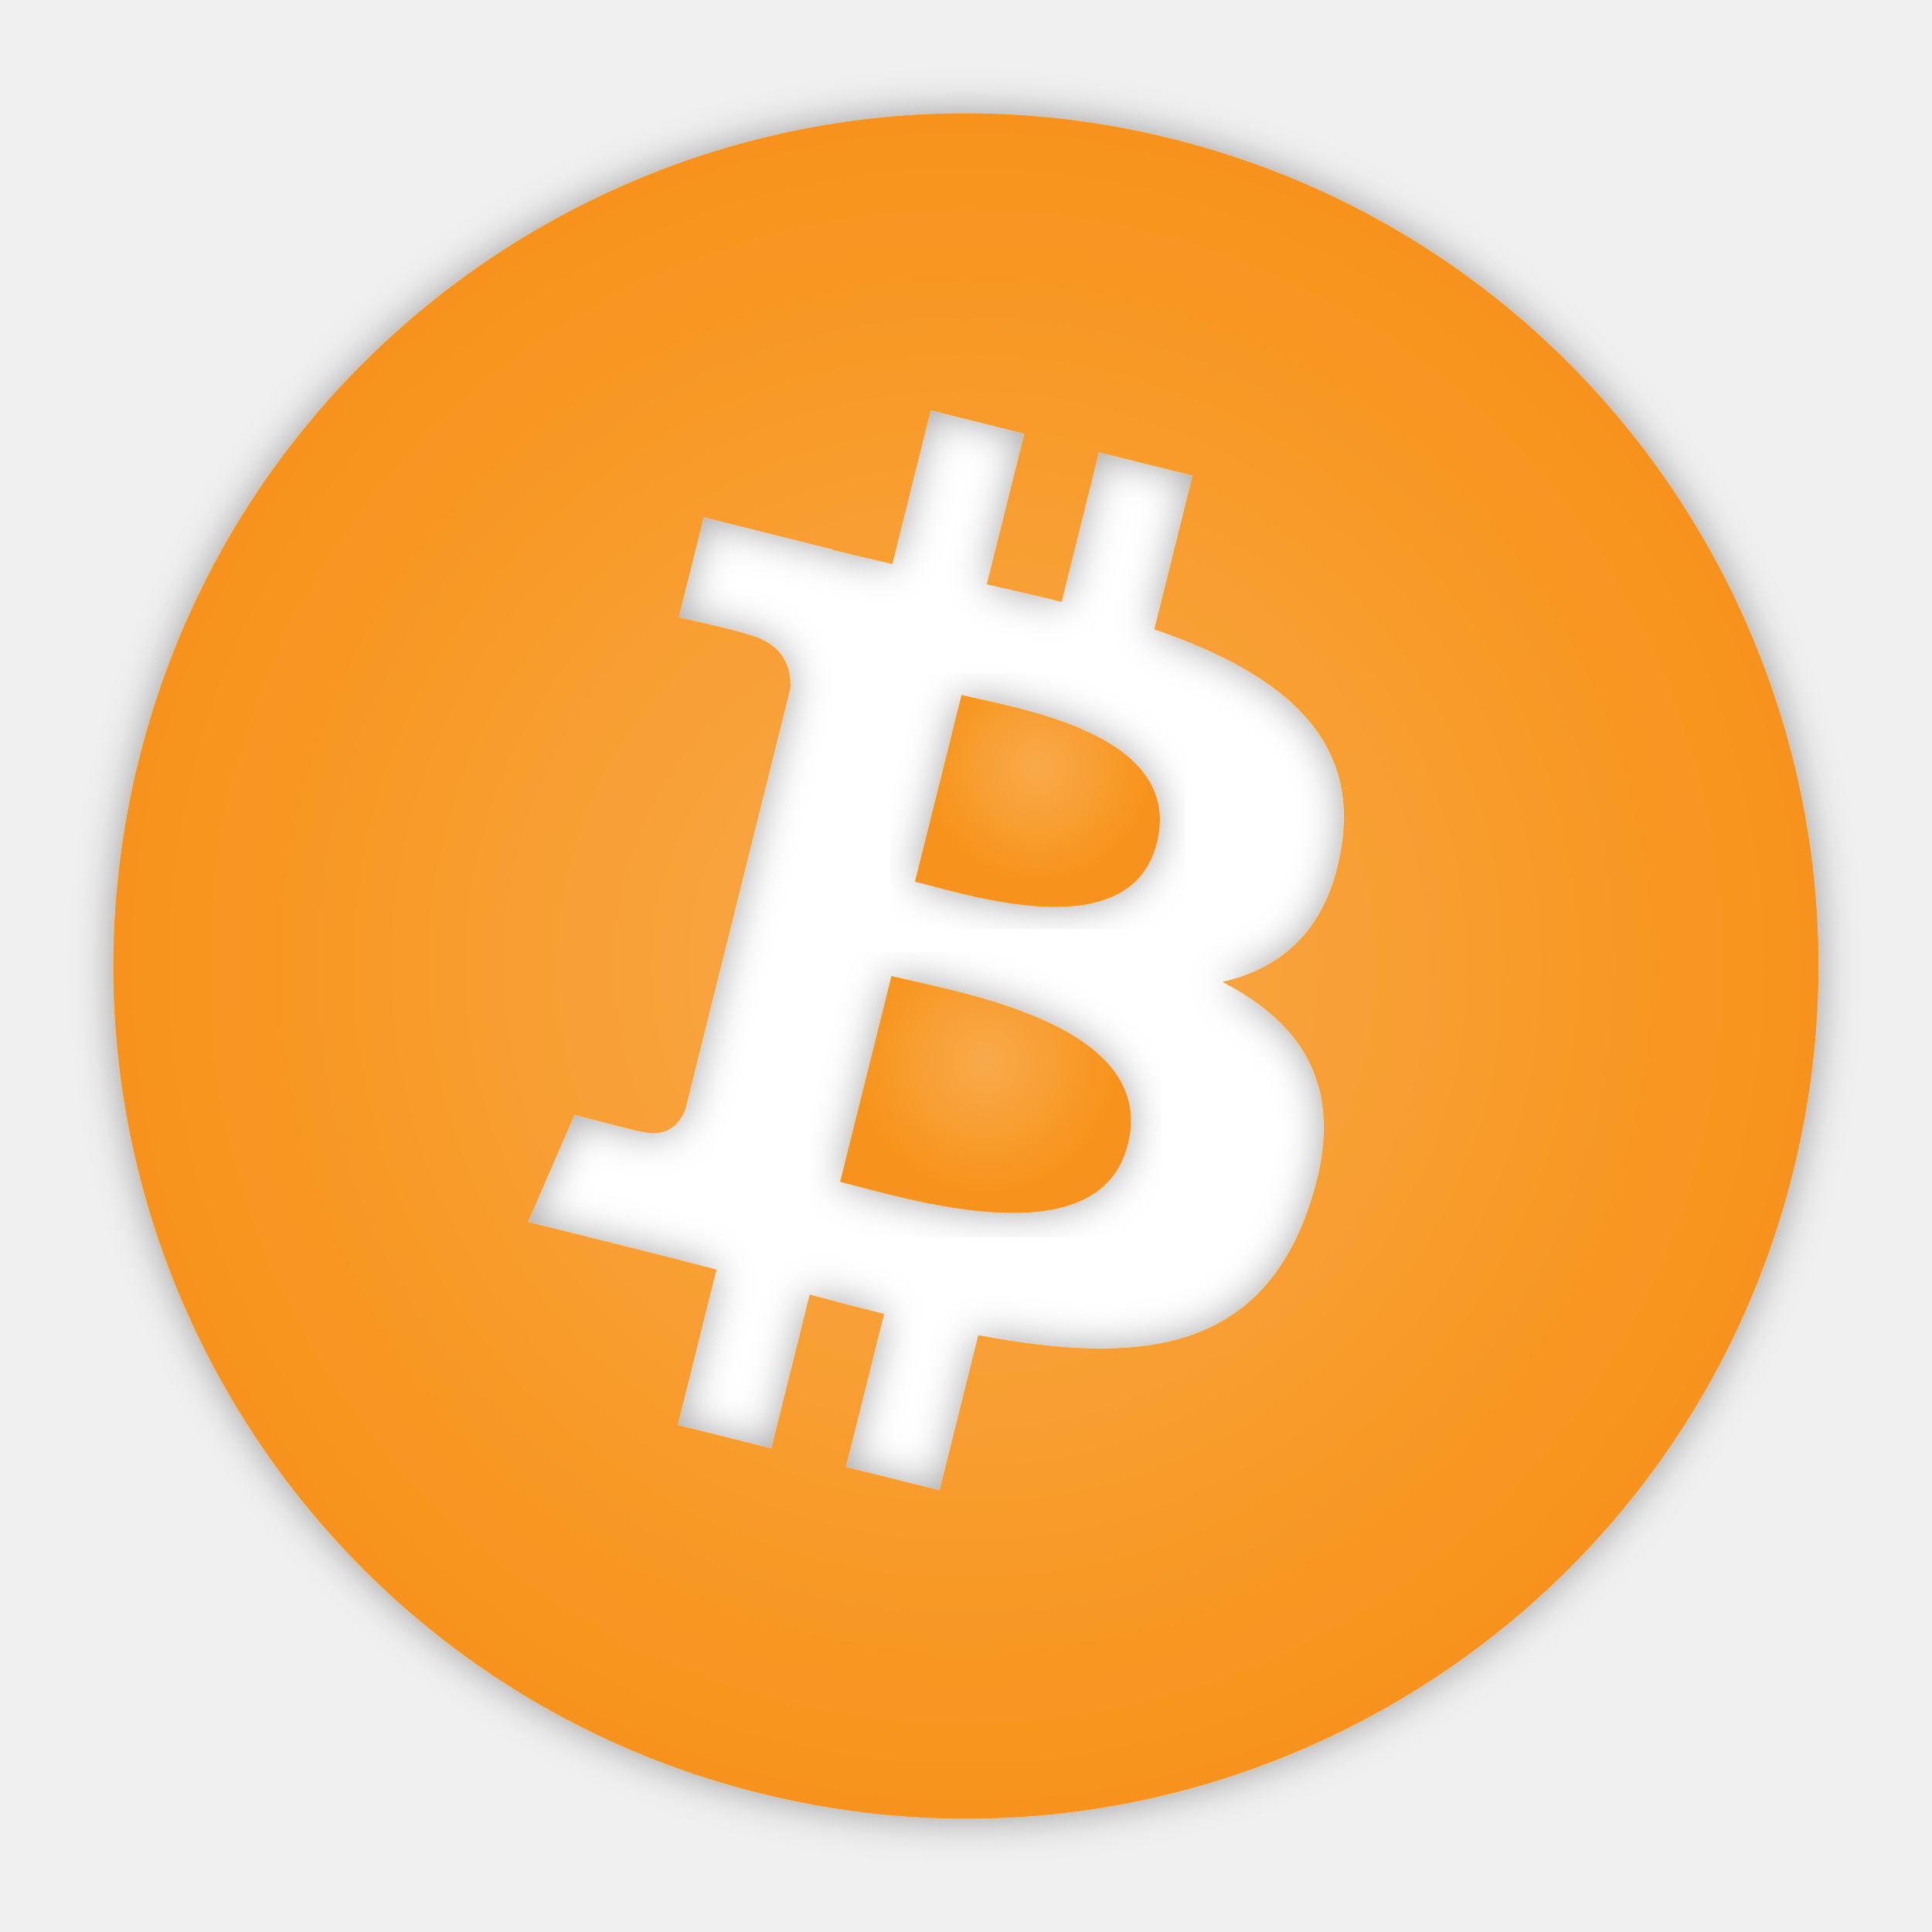
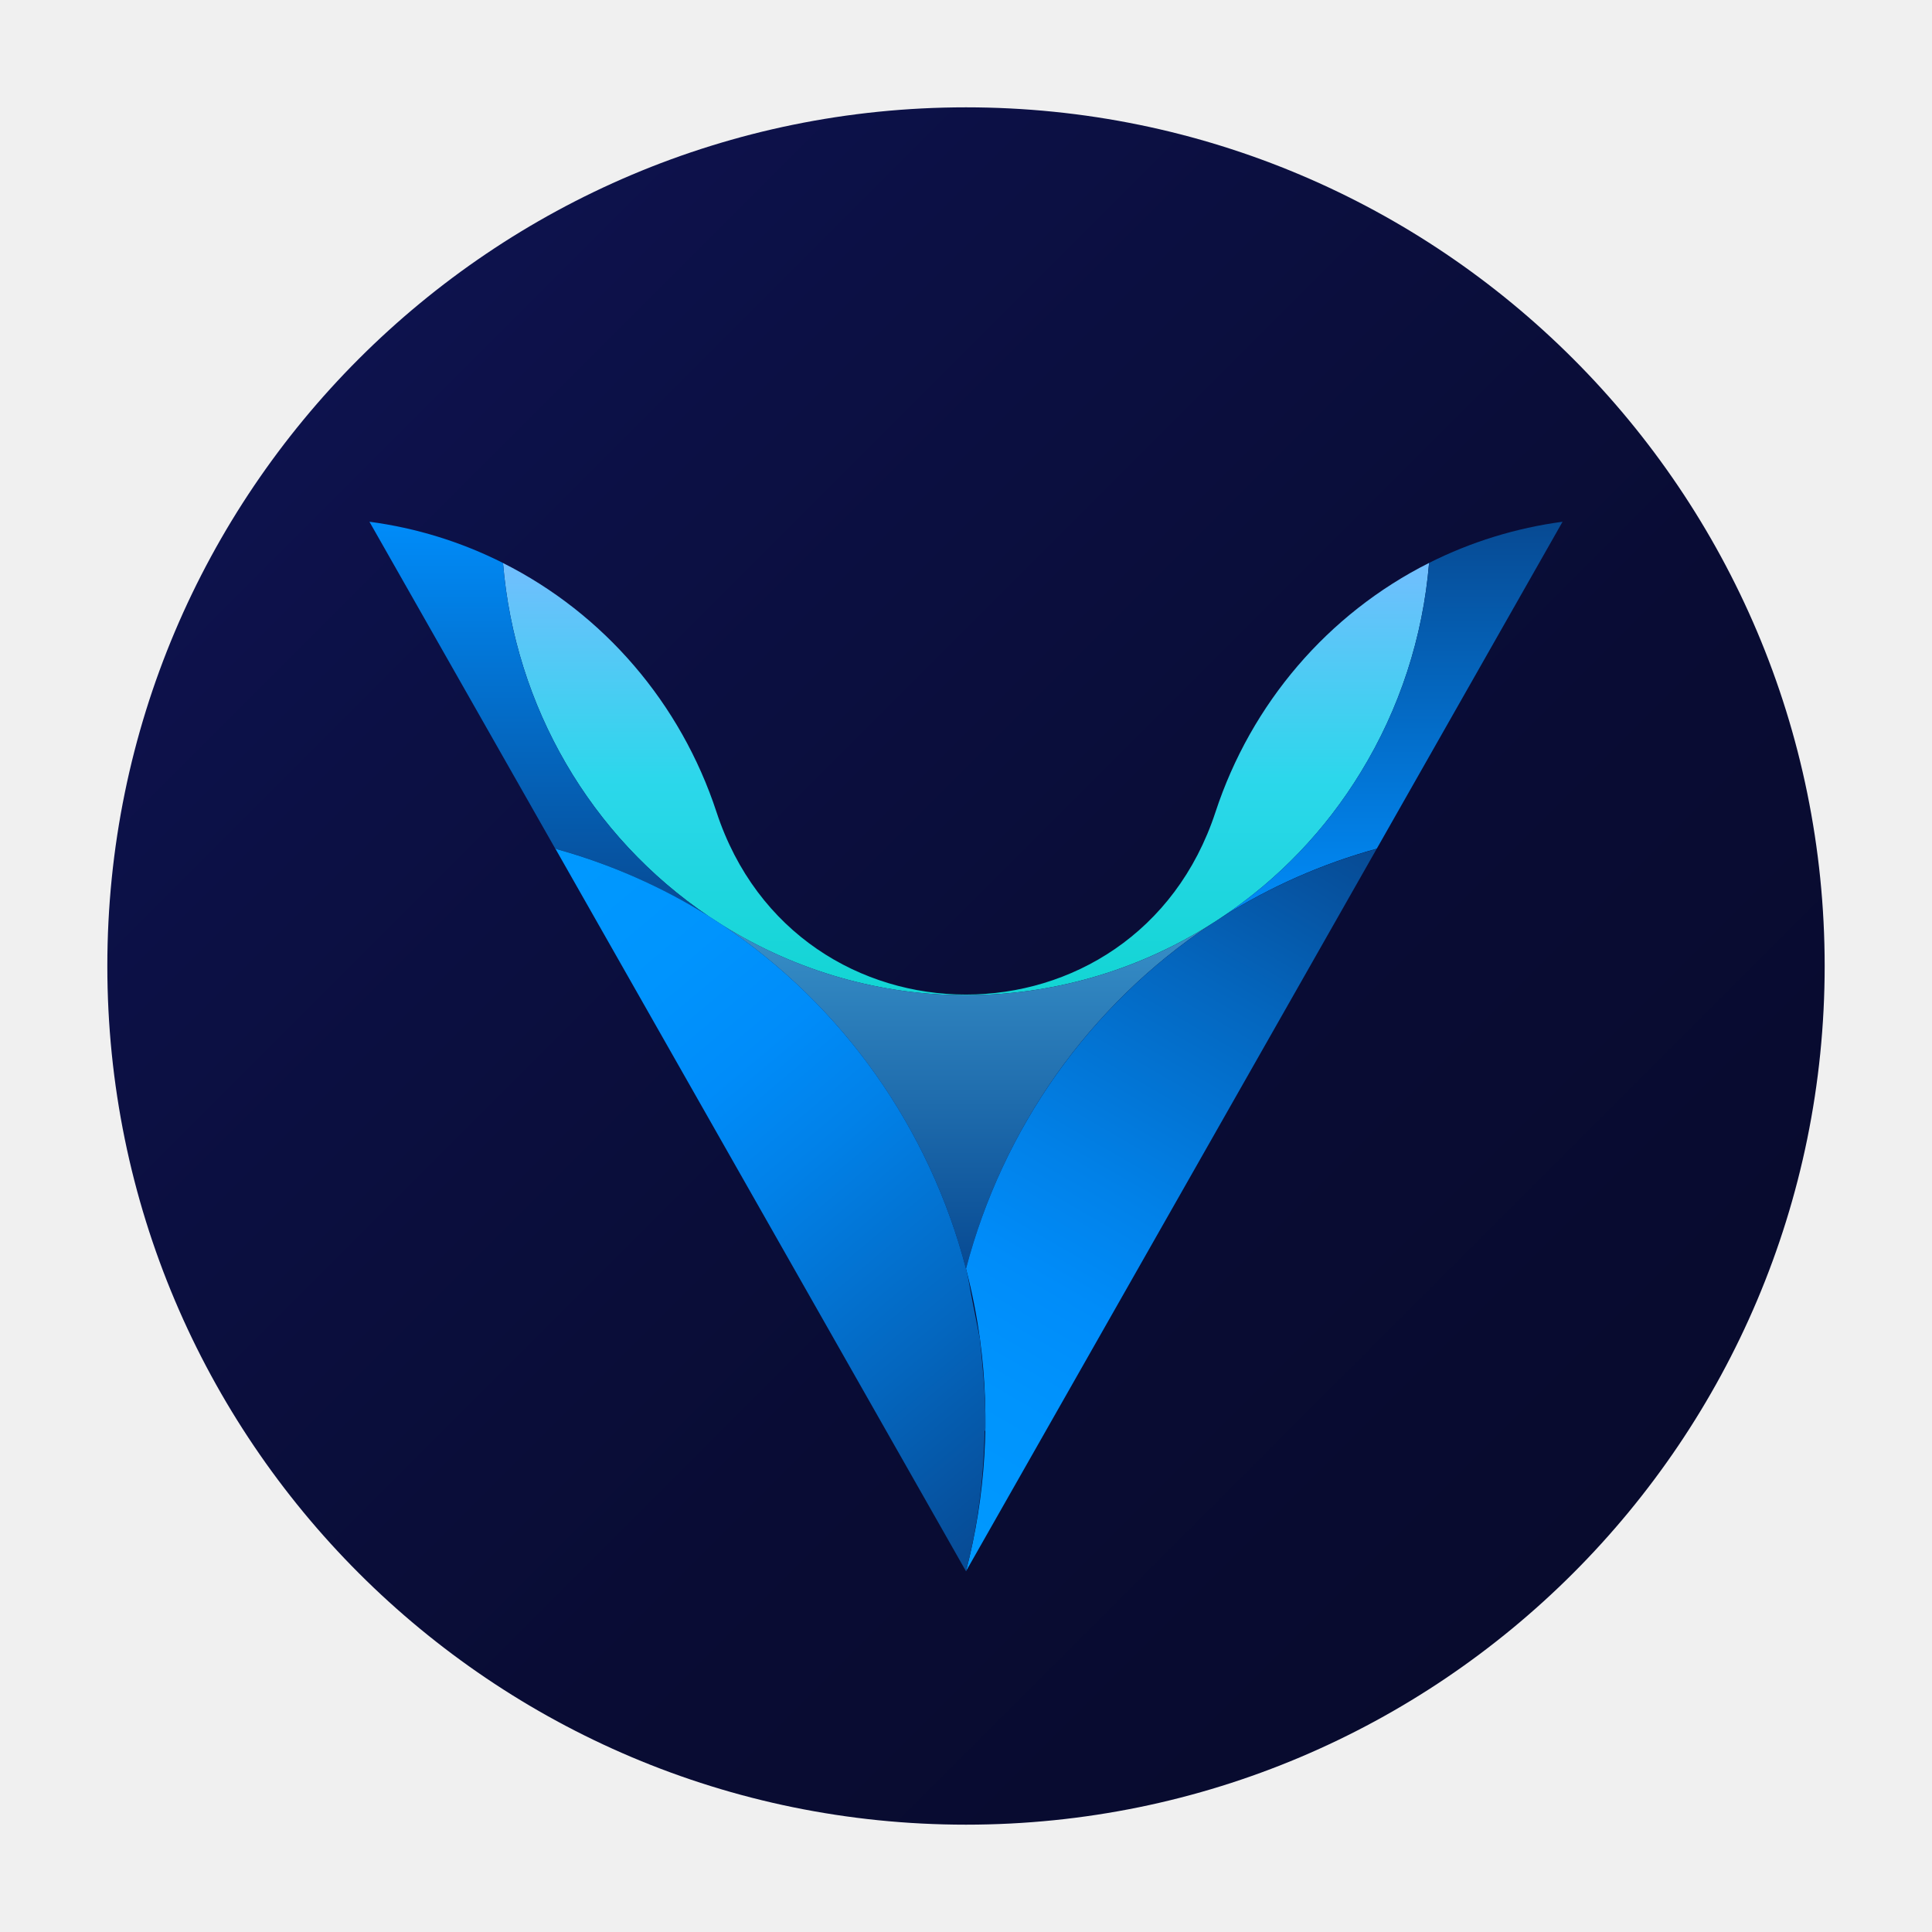
- <svg xmlns="http://www.w3.org/2000/svg" version="1.1" id="svg2" x="0px" y="0px" width="1024px" height="1024px" viewBox="-34 -34 580 580" enable-background="new 0 0 1024 1024" xml:space="preserve">
-   <filter id="dropShadowAlpha">
-     <feColorMatrix result="matrixOut" in="SourceAlpha" type="saturate" values="0.1" />
-     <feGaussianBlur in="matrixOut" result="blur-out" stdDeviation="6" />
-     <feColorMatrix in="blur-out" result="color-out" type="matrix" values="0 0 0 0   0                 0 0 0 0   0                  0 0 0 0   0                  0 0 0 0.35 0" />
-     <feBlend in="SourceGraphic" in2="color-out" mode="normal" />
-   </filter>
+ <svg xmlns="http://www.w3.org/2000/svg" version="1.1" id="Capa_2" x="0px" y="0px" width="36px" height="36px" viewBox="0 0 36 36" enable-background="new 0 0 36 36" xml:space="preserve">
+   <linearGradient id="SVGID_1_" gradientUnits="userSpaceOnUse" x1="6.686" y1="6.686" x2="29.314" y2="29.314">
+     <stop offset="0" style="stop-color:#0D124D" />
+     <stop offset="0.189" style="stop-color:#0C1044" />
+     <stop offset="0.648" style="stop-color:#090C34" />
+     <stop offset="1" style="stop-color:#080B2E" />
+   </linearGradient>
+   <circle fill="url(#SVGID_1_)" cx="18" cy="18" r="16" />
  <g>
-     <circle cx="255" cy="255" r="200" stroke-width="2" fill="white" />
-     <radialGradient id="innerBtop" cx="277.49" cy="196.441" r="34.397" gradientUnits="userSpaceOnUse">
-       <stop offset="0" style="stop-color:#F9AA4B" />
-       <stop offset="1" style="stop-color:#F7931A" />
-     </radialGradient>
-     <path fill="url(#innerBtop)" filter="url(#dropShadowAlpha)" d="M254.647,174.6l-13.983,56.08c15.855,3.951,64.735,20.071,72.656-11.656    C321.568,185.928,270.503,178.552,254.647,174.6z" />
-     <radialGradient id="innerBbottom" cx="261.915" cy="284.567" r="39.838" gradientUnits="userSpaceOnUse">
-       <stop offset="0" style="stop-color:#F9AA4B" />
-       <stop offset="1" style="stop-color:#F7931A" />
-     </radialGradient>
-     <path fill="url(#innerBbottom)" filter="url(#dropShadowAlpha)" d="M233.608,258.984l-15.425,61.832c19.04,4.729,77.769,23.584,86.448-11.296    C313.703,273.144,252.647,263.736,233.608,258.984z" />
-     <radialGradient id="coinShape" cx="256.028" cy="256.003" r="255.988" gradientUnits="userSpaceOnUse">
-       <stop offset="0" style="stop-color:#F9AA4B" />
-       <stop offset="1" style="stop-color:#F7931A" />
-     </radialGradient>
-     <path fill="url(#coinShape)" filter="url(#dropShadowAlpha)" d="M317.871,7.656c-137.12-34.192-276.024,49.28-310.2,186.44    c-34.208,137.136,49.256,276.048,186.36,310.24c137.16,34.199,276.063-49.265,310.256-186.408    C538.479,180.776,455.023,41.848,317.871,7.656z M368.807,219.528c-3.688,24.936-17.512,37.008-35.864,41.24    c25.2,13.12,38.024,33.239,25.809,68.12c-15.16,43.319-51.176,46.976-99.072,37.912l-11.624,46.584l-28.088-7l11.472-45.96    c-7.279-1.809-14.72-3.729-22.384-5.809l-11.512,46.177l-28.056-7l11.624-46.673c-6.561-1.68-13.225-3.464-20.024-5.168    l-36.552-9.111l13.943-32.152c0,0,20.696,5.504,20.416,5.096c7.952,1.969,11.48-3.216,12.872-6.672l18.368-73.64l0.048-0.2    l13.104-52.568c0.344-5.968-1.712-13.496-13.088-16.336c0.439-0.296-20.4-5.072-20.4-5.072l7.472-30l38.736,9.673l-0.032,0.144    c5.824,1.448,11.824,2.824,17.937,4.216L245.423,89.2l28.072,7l-11.28,45.224c7.536,1.721,15.12,3.456,22.504,5.297l11.2-44.929    l28.088,7l-11.504,46.145C347.967,167.152,373.904,185.464,368.807,219.528z" />
+     <linearGradient id="SVGID_2_" gradientUnits="userSpaceOnUse" x1="18.001" y1="18.544" x2="18.001" y2="10.489">
+       <stop offset="0" style="stop-color:#12D5D3" />
+       <stop offset="0.5" style="stop-color:#2CD7EB" />
+       <stop offset="1" style="stop-color:#72BEFE" />
+     </linearGradient>
+     <path fill="url(#SVGID_2_)" d="M22.649,15.131c-1.49,4.535-7.808,4.535-9.298,0c-0.665-2.023-2.096-3.693-3.978-4.64   c0.22,2.673,1.631,5.098,3.831,6.582c0.085,0.054,0.171,0.109,0.255,0.165c2.782,1.741,6.293,1.742,9.076,0.003   c0.083-0.052,0.165-0.102,0.247-0.16c1.041-0.697,1.919-1.616,2.575-2.693c0.722-1.179,1.158-2.515,1.272-3.899   C24.746,11.436,23.314,13.107,22.649,15.131" />
+     <linearGradient id="SVGID_3_" gradientUnits="userSpaceOnUse" x1="17.998" y1="23.641" x2="17.998" y2="17.238">
+       <stop offset="0" style="stop-color:#074A93" />
+       <stop offset="1" style="stop-color:#3890C8" />
+     </linearGradient>
+     <path fill="url(#SVGID_3_)" d="M18,23.641c0.687-2.626,2.301-4.904,4.535-6.4c-2.783,1.738-6.292,1.737-9.073-0.003   C15.697,18.733,17.313,21.013,18,23.641" />
+     <linearGradient id="SVGID_4_" gradientUnits="userSpaceOnUse" x1="10.044" y1="17.073" x2="10.044" y2="9.722">
+       <stop offset="0" style="stop-color:#074A93" />
+       <stop offset="1" style="stop-color:#008CF9" />
+     </linearGradient>
+     <path fill="url(#SVGID_4_)" d="M10.347,15.814c1.007,0.278,1.969,0.702,2.857,1.258c-2.2-1.484-3.612-3.909-3.831-6.582   C8.591,10.096,7.75,9.836,6.884,9.722C8.037,11.753,9.192,13.784,10.347,15.814" />
+     <linearGradient id="SVGID_5_" gradientUnits="userSpaceOnUse" x1="25.948" y1="17.081" x2="25.948" y2="9.722">
+       <stop offset="0" style="stop-color:#008CF9" />
+       <stop offset="1" style="stop-color:#074A93" />
+     </linearGradient>
+     <path fill="url(#SVGID_5_)" d="M26.629,10.489c-0.114,1.384-0.551,2.72-1.273,3.899c-0.656,1.077-1.535,1.996-2.575,2.693   c0.893-0.561,1.86-0.988,2.873-1.267l3.462-6.092C28.251,9.837,27.411,10.096,26.629,10.489" />
+     <linearGradient id="SVGID_6_" gradientUnits="userSpaceOnUse" x1="16.607" y1="28.474" x2="24.35" y2="15.062">
+       <stop offset="0" style="stop-color:#0099FF" />
+       <stop offset="0.2" style="stop-color:#0094FD" />
+       <stop offset="0.35" style="stop-color:#008CF9" />
+       <stop offset="0.489" style="stop-color:#0181E8" />
+       <stop offset="0.76" style="stop-color:#0466BE" />
+       <stop offset="1" style="stop-color:#074A93" />
+     </linearGradient>
+     <path fill="url(#SVGID_6_)" d="M25.653,15.816l0.001-0.001c-0.002,0.001-0.004,0.002-0.006,0.003   c-1.011,0.279-1.977,0.704-2.867,1.264c-0.081,0.054-0.164,0.107-0.246,0.159c-2.234,1.496-3.848,3.774-4.535,6.4   c0.114,0.436,0.201,0.878,0.262,1.325c0,0,0,0,0,0c0.194,1.441,0.105,2.907-0.262,4.312L25.653,15.816   C25.653,15.816,25.654,15.816,25.653,15.816C25.654,15.816,25.653,15.816,25.653,15.816z" />
+     <linearGradient id="SVGID_7_" gradientUnits="userSpaceOnUse" x1="10.007" y1="16.098" x2="19.799" y2="27.768">
+       <stop offset="0" style="stop-color:#0099FF" />
+       <stop offset="0.2" style="stop-color:#0094FD" />
+       <stop offset="0.35" style="stop-color:#008CF9" />
+       <stop offset="0.489" style="stop-color:#0181E8" />
+       <stop offset="0.76" style="stop-color:#0466BE" />
+       <stop offset="1" style="stop-color:#074A93" />
+     </linearGradient>
+     <path fill="url(#SVGID_7_)" d="M18.362,26.656c0.003-0.192-0.001-0.376-0.008-0.556c-0.002-0.05-0.005-0.1-0.008-0.15   c-0.016-0.326-0.085-0.978-0.086-0.974l0,0c0.001-0.004,0.001-0.008,0.002-0.013c-0.003-0.018-0.148-0.749-0.148-0.749   c-0.039-0.192-0.064-0.386-0.114-0.576c0,0.001,0,0.001,0,0.002c-0.687-2.629-2.302-4.908-4.538-6.404l-0.027-0.016   c-0.077-0.049-0.153-0.102-0.228-0.149c-0.878-0.55-1.83-0.968-2.825-1.246c-0.012-0.004-0.023-0.01-0.034-0.014l0.001,0.002   c0,0-0.001,0-0.001,0c0,0,0.001,0,0.001,0.001L18,29.278c0.223-0.855,0.33-1.733,0.347-2.613   C18.352,26.661,18.357,26.66,18.362,26.656z" />
  </g>
</svg>
